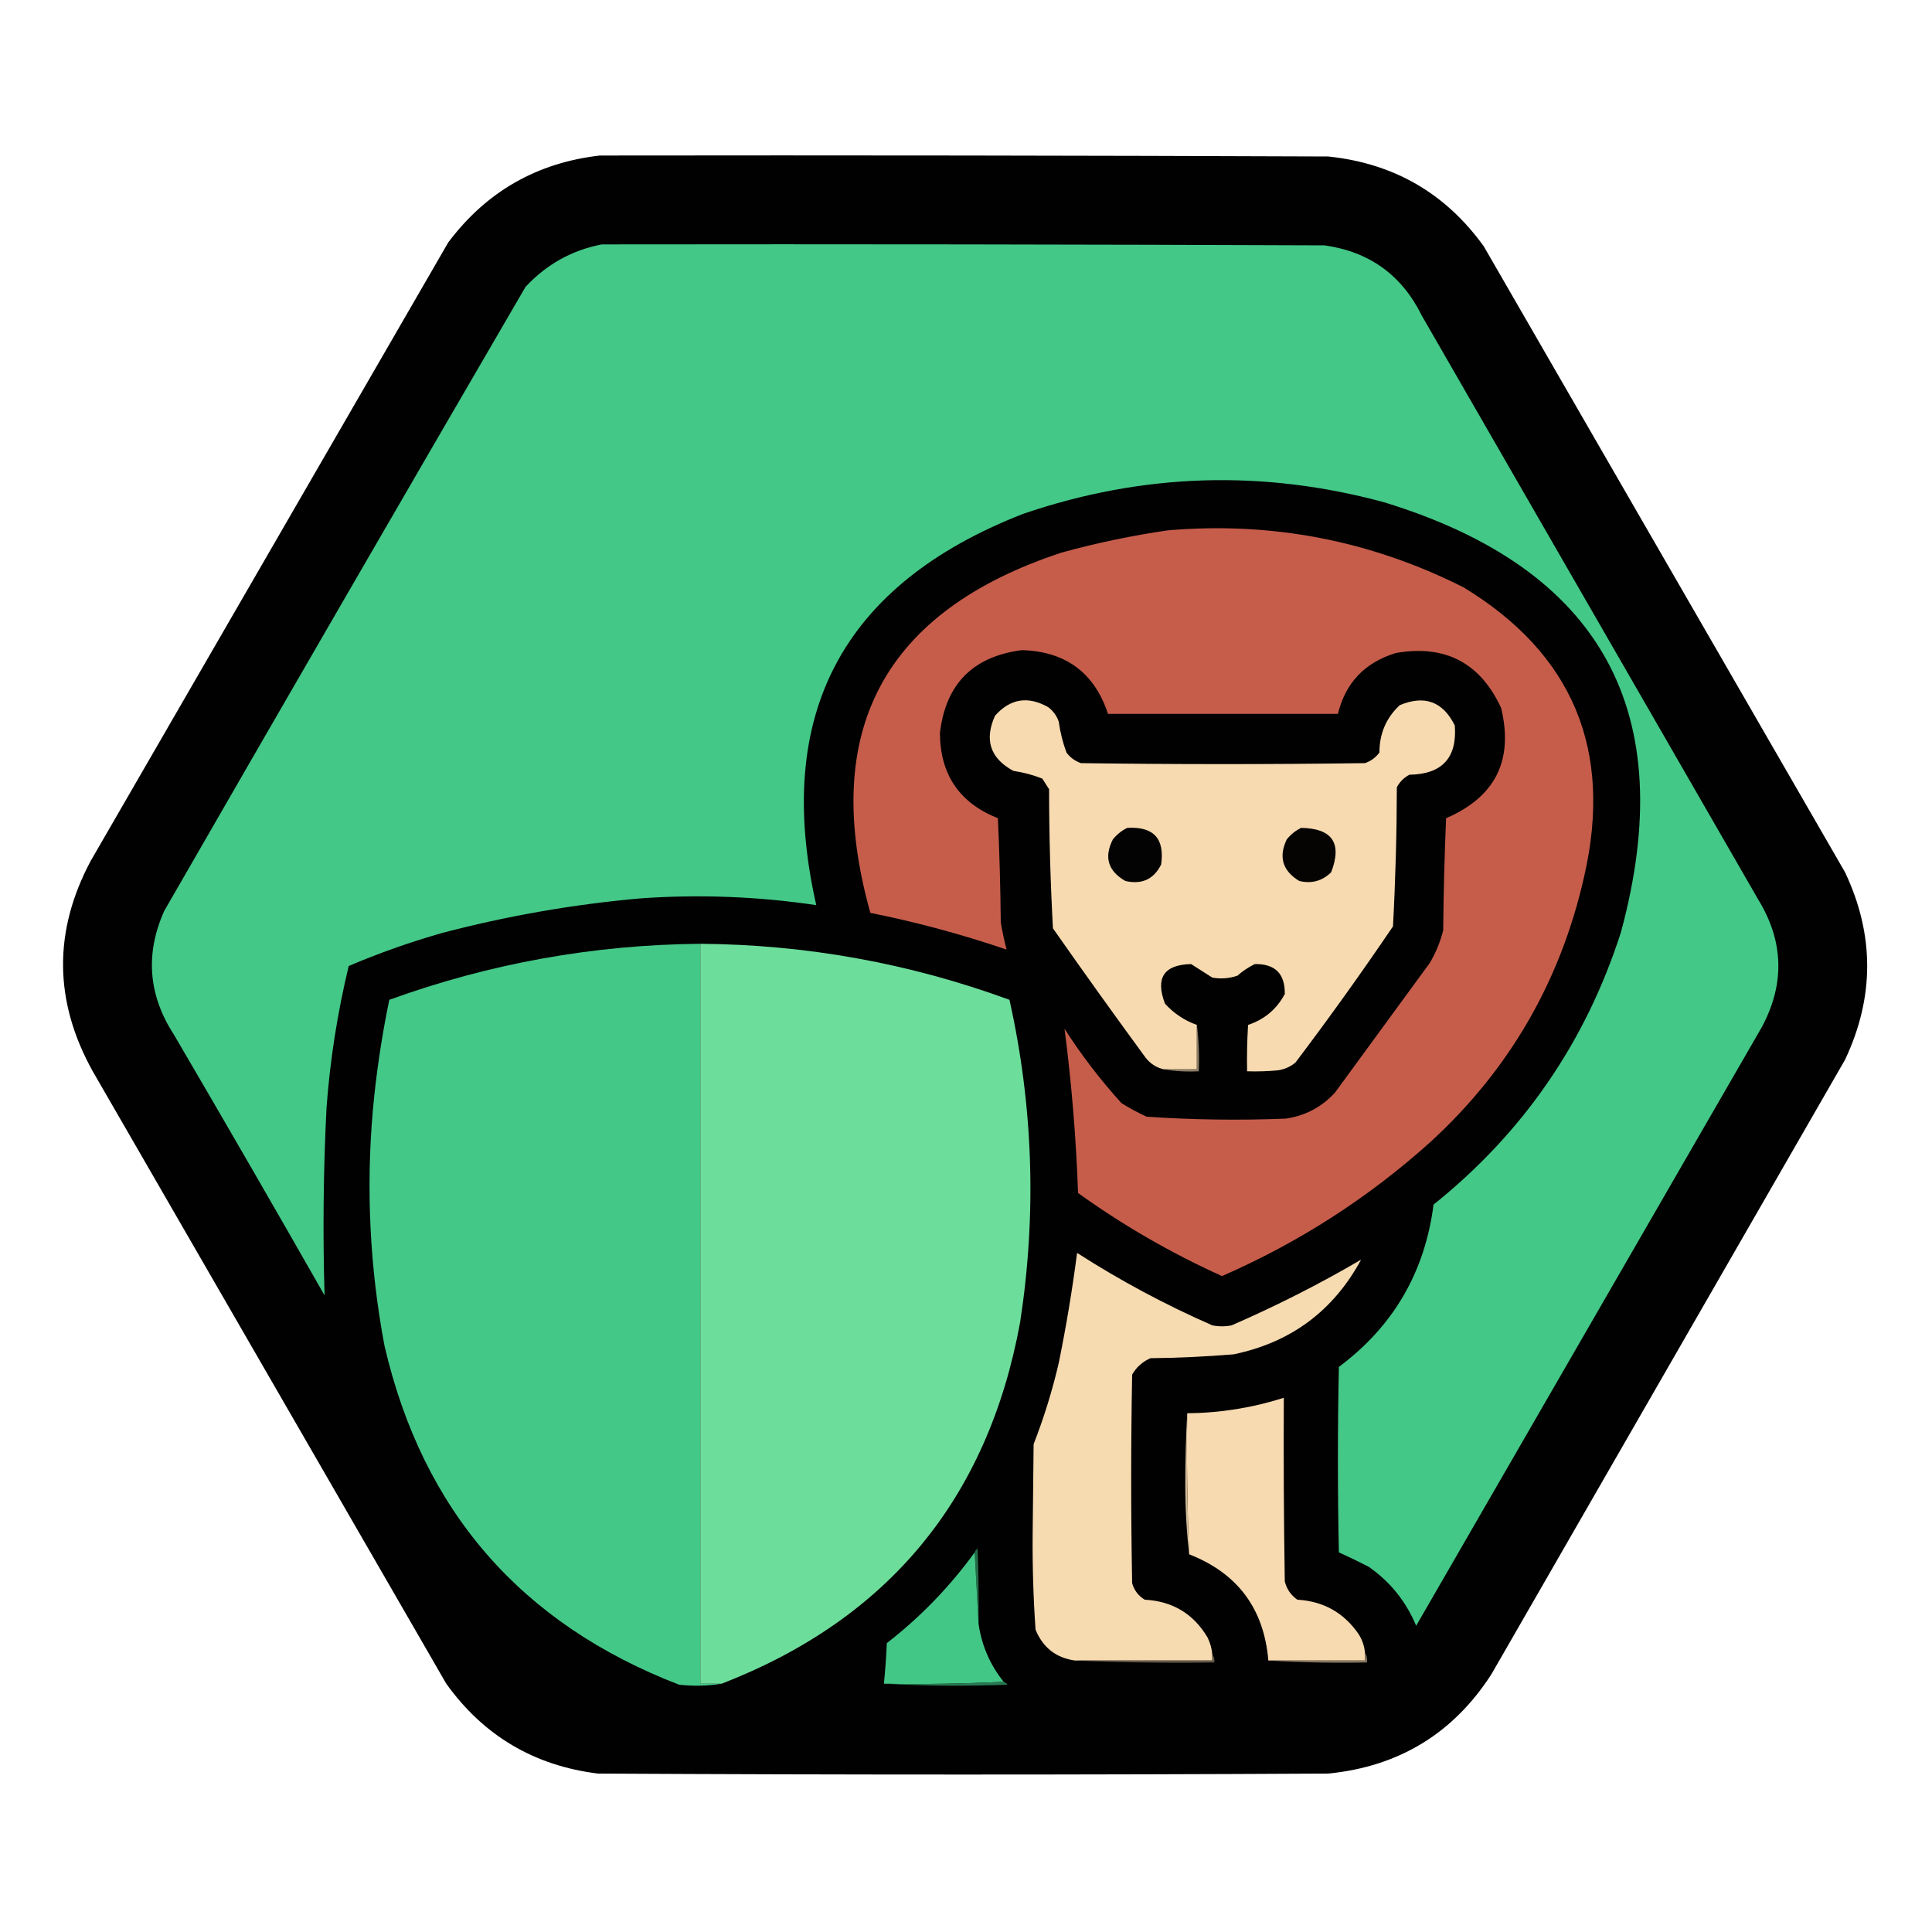
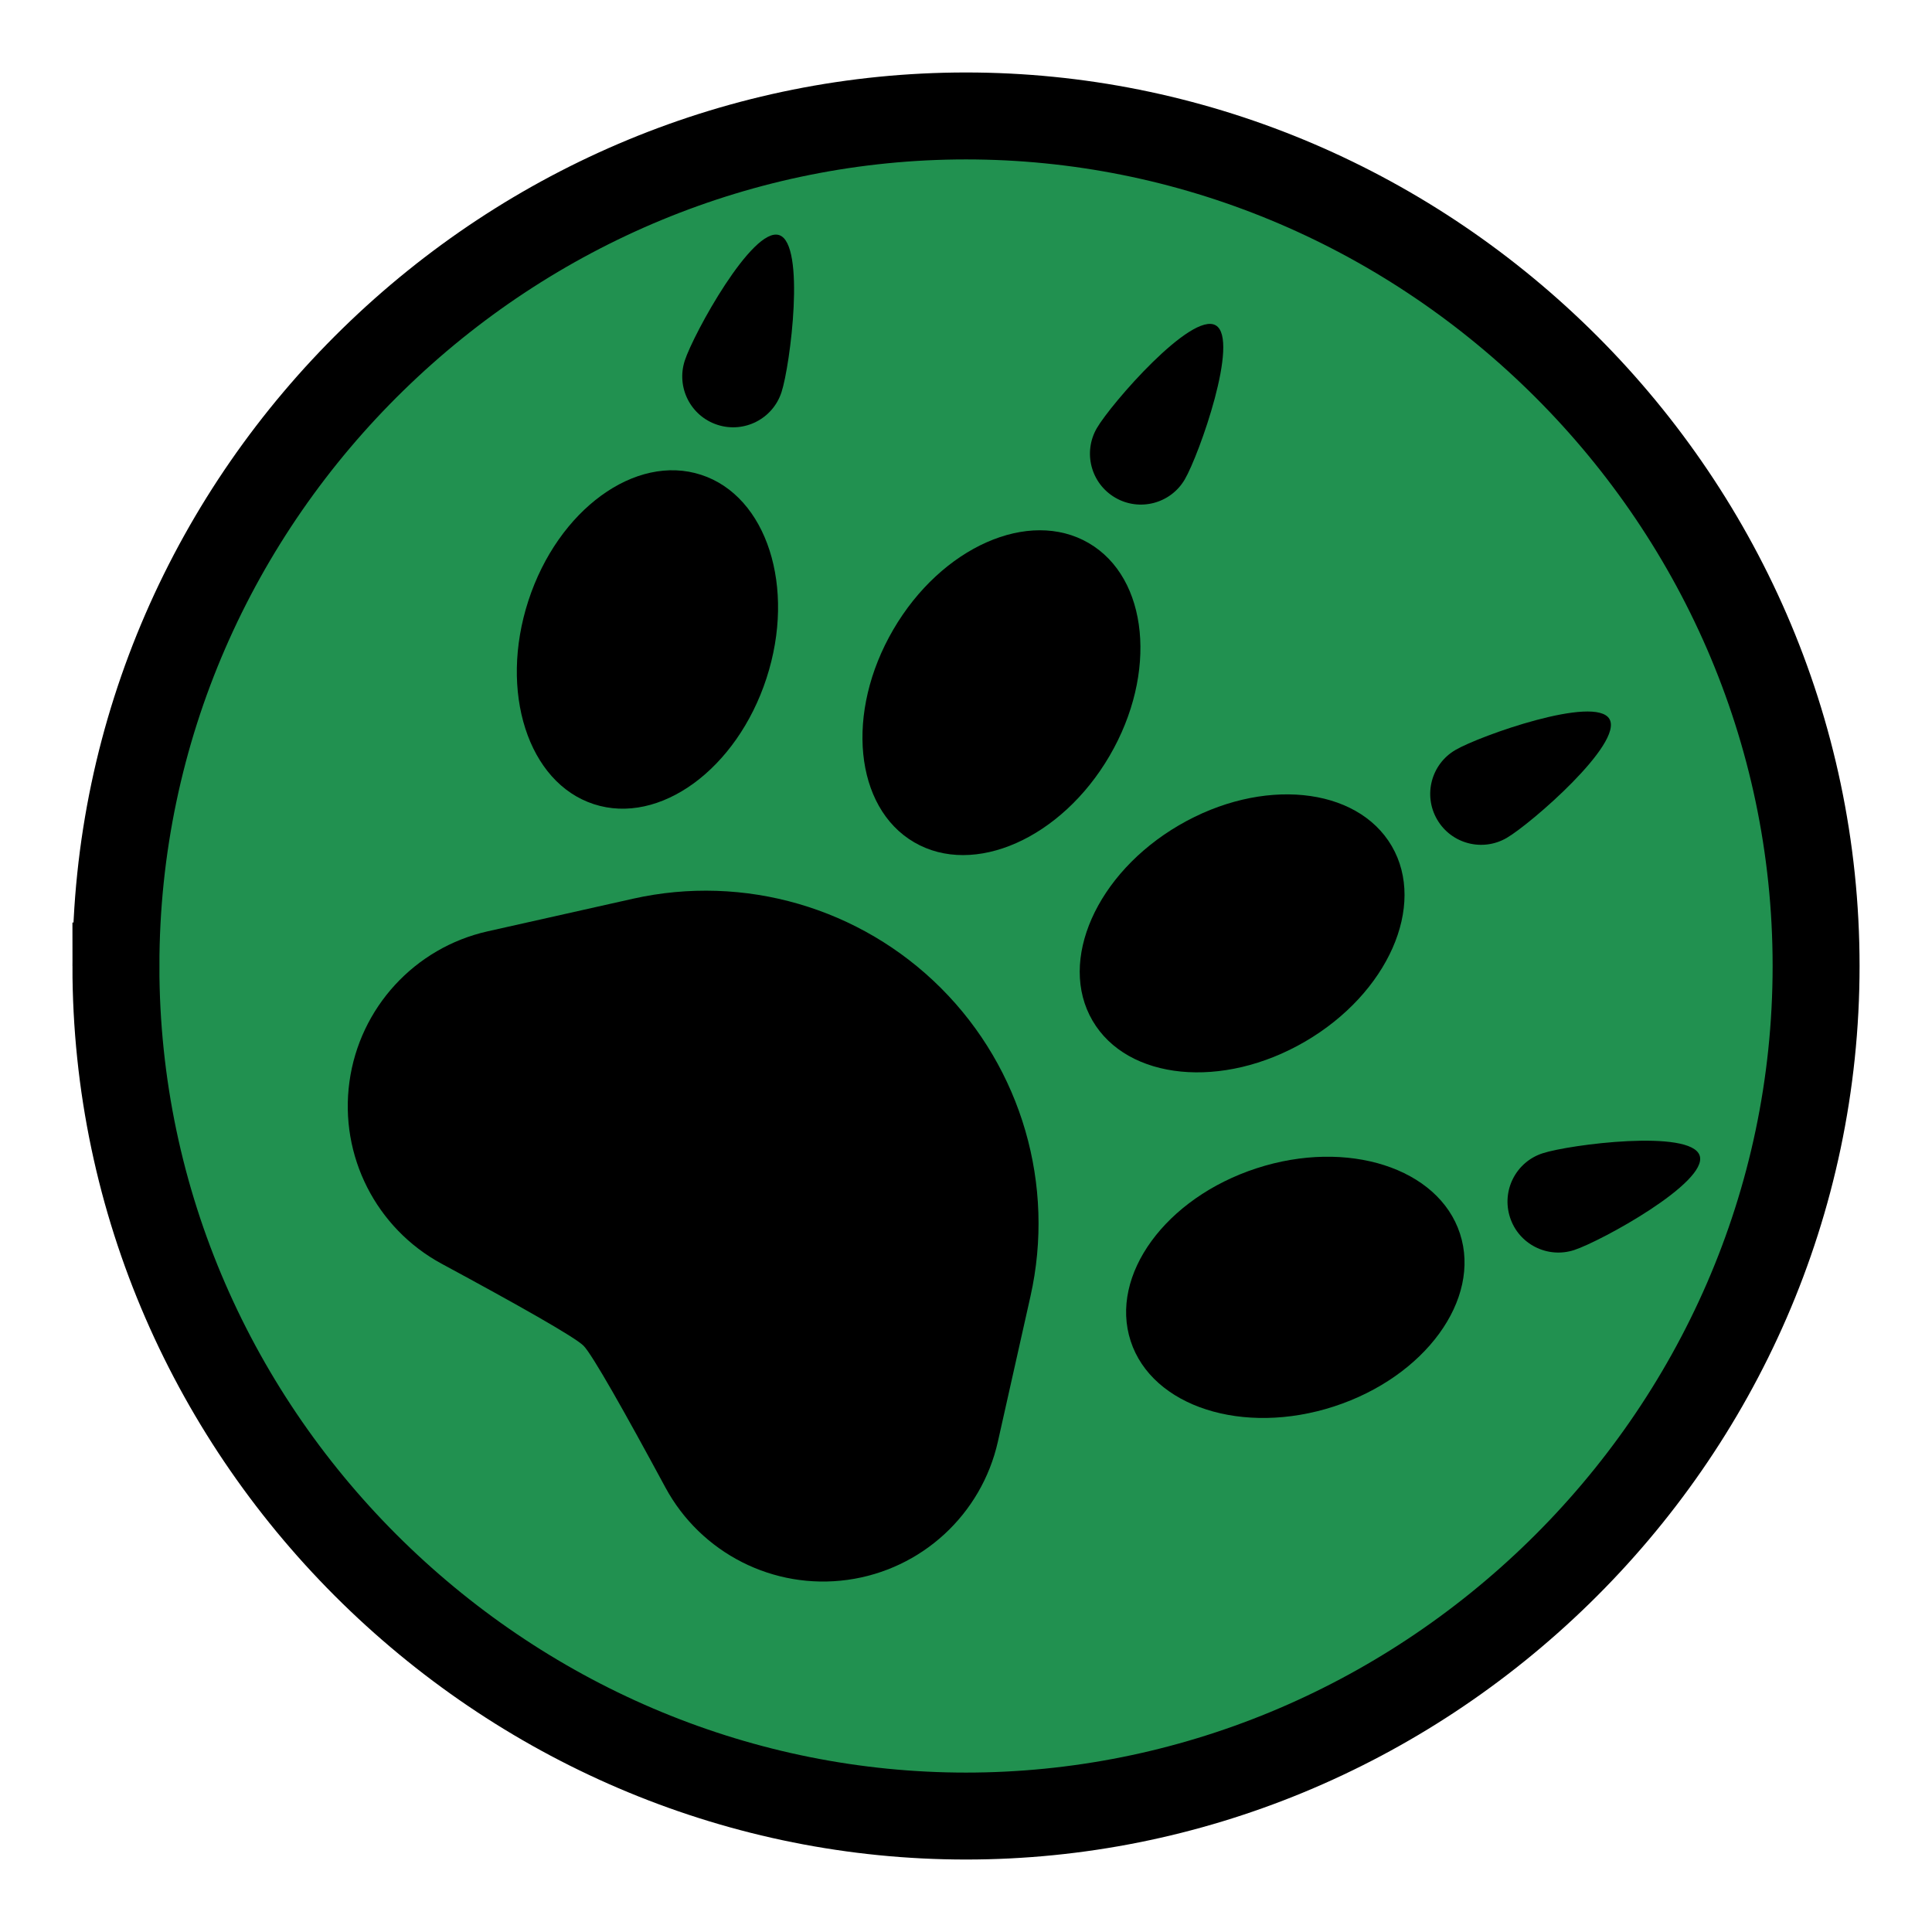
- <svg xmlns="http://www.w3.org/2000/svg" width="100" height="100" style="shape-rendering:geometricPrecision;text-rendering:geometricPrecision;image-rendering:optimizeQuality;fill-rule:evenodd;clip-rule:evenodd" viewBox="0 0 100 100">
-   <path style="opacity:1" fill="#010101" d="M31.05 8.05q18.85-.025 37.7.05 5.082.527 8.05 4.65l18.7 32.4q2.29 4.847 0 9.7l-18.3 31.8q-2.962 4.605-8.45 5.15-18.9.1-37.8 0-4.953-.613-7.85-4.65L4.8 55.45q-3.022-5.432-.1-10.9l18.5-32q2.954-3.94 7.85-4.5" />
-   <path style="opacity:1" fill="#43c887" d="M31.15 12.65q18.7-.025 37.4.05 3.491.484 5.05 3.65L91 46.55q1.989 3.241.2 6.6l-17.9 31q-.784-1.883-2.45-3.05a33 33 0 0 0-1.55-.75q-.1-4.8 0-9.6 4.225-3.148 4.9-8.4 6.969-5.587 9.7-14.1Q88.524 31.17 71.65 26q-9.452-2.565-18.7.6-14.042 5.481-10.7 20.25a41.7 41.7 0 0 0-9.1-.35 61.7 61.7 0 0 0-10.3 1.8 41 41 0 0 0-4.8 1.7 45.5 45.5 0 0 0-1.15 7.35 121 121 0 0 0-.1 9.7A1348 1348 0 0 0 9 53.55q-1.989-3.067-.5-6.4a7728 7728 0 0 1 18.7-32.3q1.632-1.753 3.95-2.2" />
-   <path style="opacity:1" fill="#c65d4b" d="M60.45 27.45q8.079-.687 15.3 2.95 8.489 5.154 6.25 14.95-1.828 8.132-7.95 13.75-4.819 4.337-10.8 6.95-3.958-1.79-7.45-4.3a91 91 0 0 0-.7-8.5 29 29 0 0 0 2.95 3.85 12 12 0 0 0 1.3.7 67 67 0 0 0 7.2.1q1.521-.223 2.55-1.35l4.9-6.7a6.3 6.3 0 0 0 .7-1.7q.025-2.901.15-5.8 3.822-1.645 2.85-5.7-1.62-3.518-5.45-2.85-2.41.734-3 3.15h-11.9q-1.056-3.194-4.45-3.3-3.812.487-4.25 4.3.022 3.22 3 4.4a146 146 0 0 1 .15 5.4q.125.721.3 1.4a56 56 0 0 0-7.05-1.9q-3.945-14.086 9.9-18.65 2.736-.75 5.5-1.15" />
-   <path style="opacity:1" fill="#f7dab0" d="M61.95 53.05v2.3h-1.7q-.58-.128-.95-.6a375 375 0 0 1-4.8-6.7 135 135 0 0 1-.2-7.2l-.35-.55a6.8 6.8 0 0 0-1.5-.4q-1.792-.974-.95-2.85 1.177-1.335 2.75-.45.391.291.55.75a7.6 7.6 0 0 0 .4 1.6q.291.391.75.55 7.35.1 14.7 0 .459-.159.75-.55-.004-1.465 1.05-2.45 1.927-.808 2.85 1.05.192 2.509-2.35 2.55-.425.225-.65.65-.006 3.608-.2 7.2A166 166 0 0 1 67.05 55q-.394.322-.9.4-.798.075-1.6.05-.025-1.201.05-2.4 1.277-.428 1.9-1.6.025-1.575-1.55-1.55a4 4 0 0 0-.9.6q-.636.219-1.3.1l-1.1-.7q-2.114.051-1.35 2.05.687.756 1.65 1.1" />
-   <path style="opacity:1" fill="#040303" d="M58.35 42.85q2.041-.117 1.75 1.9-.575 1.143-1.85.85-1.35-.772-.65-2.15.317-.393.75-.6" />
-   <path style="opacity:1" fill="#050403" d="M67.35 42.85q2.422.045 1.55 2.3-.694.678-1.65.45-1.296-.788-.65-2.15.317-.393.75-.6" />
-   <path style="opacity:1" fill="#44c888" d="M36.25 48.85v38.3h1.1q-1.073.173-2.2.05-12.281-4.731-15.25-17.55-1.139-6.056-.6-12.2a51 51 0 0 1 .85-5.7q7.799-2.825 16.1-2.9" />
-   <path style="opacity:1" fill="#6ddd9b" d="M36.25 48.85q8.256.064 16 2.9 1.846 8.284.55 16.7-2.51 13.682-15.45 18.7h-1.1z" />
-   <path style="opacity:1" fill="#8d7d65" d="M61.95 53.05q.149 1.172.1 2.4-.929.049-1.8-.1h1.7z" />
-   <path style="opacity:1" fill="#f6dab0" d="M62.75 85.65v.3h-7.1q-1.479-.203-2.05-1.6a63 63 0 0 1-.15-4.95l.05-4.65a30.6 30.6 0 0 0 1.3-4.2 80 80 0 0 0 .95-5.7 50 50 0 0 0 7 3.75q.5.1 1 0 3.484-1.517 6.7-3.4-2.154 3.979-6.6 4.9a60 60 0 0 1-4.3.2q-.617.267-.95.85-.1 5.4 0 10.8.163.553.65.85 2.158.115 3.25 1.95a2.4 2.4 0 0 1 .25.9" />
-   <path style="opacity:1" fill="#f7dab0" d="M70.65 85.55v.4h-5q-.339-4.03-4.1-5.5a135 135 0 0 1-.1-7.3q2.558-.023 5-.8-.025 4.75.05 9.5.145.595.65.95 2.009.118 3.15 1.75.305.459.35 1" />
-   <path style="opacity:1" fill="#d2ba96" d="M61.45 73.15q-.049 3.661.1 7.3-.2-1.772-.2-3.65 0-1.851.1-3.65" />
-   <path style="opacity:1" fill="#246c48" d="m50.65 84.05-.2-3.7q.043-.118.15-.2.075 1.949.05 3.9" />
-   <path style="opacity:1" fill="#43c786" d="m50.45 80.35.2 3.7q.245 1.689 1.3 3a96 96 0 0 1-6.2.1 33 33 0 0 0 .15-2.1q2.613-2.029 4.55-4.7" />
-   <path style="opacity:1" fill="#645847" d="M62.75 85.65q.14.16.1.4-3.626.05-7.2-.1h7.1z" />
-   <path style="opacity:1" fill="#877760" d="M70.65 85.55q.143.213.1.5a65 65 0 0 1-5.1-.1h5z" />
-   <path style="opacity:1" fill="#287851" d="M51.95 87.05q.118.043.2.15a69 69 0 0 1-6.4-.05 96 96 0 0 0 6.2-.1" />
+ <svg xmlns="http://www.w3.org/2000/svg" width="1000" height="1000" viewBox="0 0 1000 1000" xml:space="preserve">
+   <path style="stroke:#000;stroke-width:45;stroke-dasharray:none;stroke-linecap:butt;stroke-dashoffset:0;stroke-linejoin:miter;stroke-miterlimit:4;is-custom-font:none;font-file-url:none;fill:#219150;fill-rule:nonzero;opacity:1" vector-effect="non-scaling-stroke" transform="matrix(10.0266 0 0 5.7893 33.763 45.54)" d="M2.617 78.5c0-21.266 5.122-40.436 13.26-54.205C24.047 10.466 34.966 2.5 46.5 2.5s22.452 7.967 30.624 21.795c8.137 13.769 13.26 32.94 13.26 54.205s-5.123 40.436-13.26 54.205C68.952 146.533 58.034 154.5 46.5 154.5s-22.452-7.967-30.624-21.795C7.74 118.936 2.616 99.765 2.616 78.5Z" stroke-linecap="round" />
+   <path style="stroke:#000;stroke-width:.005;stroke-dasharray:none;stroke-linecap:butt;stroke-dashoffset:0;stroke-linejoin:miter;stroke-miterlimit:4;is-custom-font:none;font-file-url:none;fill:#000;fill-rule:nonzero;opacity:1" transform="translate(179.999 119.972)scale(1.41204)" d="m104.546 244.476-53.277 11.951c-26.723 6.002-46.915 27.989-50.65 55.131-3.742 27.13 9.752 53.74 33.859 66.752 27.677 14.944 48.759 26.829 51.939 30.009 3.177 3.181 15.074 24.269 30.01 51.947 13.02 24.108 39.629 37.627 66.777 33.885s49.112-23.954 55.109-50.687l11.943-53.259c9.149-40.77-3.228-83.393-32.779-112.947-29.546-29.543-72.168-41.92-112.931-32.782z" stroke-linecap="round" />
+   <path style="stroke:#000;stroke-width:.005;stroke-dasharray:none;stroke-linecap:butt;stroke-dashoffset:0;stroke-linejoin:miter;stroke-miterlimit:4;is-custom-font:none;font-file-url:none;fill:#000;fill-rule:nonzero;opacity:1" transform="translate(179.978 119.986)scale(1.41204)" d="M271.636 114.101c-21.915-12.777-53.989 1.418-71.655 31.714-17.666 30.271-14.242 65.188 7.654 77.961 21.894 12.777 53.963-1.418 71.641-31.696 17.665-30.296 14.249-65.205-7.64-77.979z" stroke-linecap="round" />
+   <path style="stroke:#000;stroke-width:.005;stroke-dasharray:none;stroke-linecap:butt;stroke-dashoffset:0;stroke-linejoin:miter;stroke-miterlimit:4;is-custom-font:none;font-file-url:none;fill:#000;fill-rule:nonzero;opacity:1" transform="translate(179.967 119.995)scale(1.41204)" d="M281.343 97.438c8.895 5.193 20.333 2.192 25.511-6.71 5.201-8.888 20.244-51.264 11.342-56.443-8.903-5.193-38.377 28.747-43.57 37.642-5.182 8.903-2.193 20.318 6.717 25.511z" stroke-linecap="round" />
+   <path style="stroke:#000;stroke-width:.005;stroke-dasharray:none;stroke-linecap:butt;stroke-dashoffset:0;stroke-linejoin:miter;stroke-miterlimit:4;is-custom-font:none;font-file-url:none;fill:#000;fill-rule:nonzero;opacity:1" transform="translate(179.994 119.99)scale(1.41204)" d="M90.2 209.794c24.097 7.852 52.428-12.8 63.296-46.152 10.867-33.326.128-66.744-23.961-74.57-24.1-7.861-52.469 12.807-63.322 46.144-10.86 33.326-.121 66.744 23.987 74.578z" stroke-linecap="round" />
+   <path style="stroke:#000;stroke-width:.005;stroke-dasharray:none;stroke-linecap:butt;stroke-dashoffset:0;stroke-linejoin:miter;stroke-miterlimit:4;is-custom-font:none;font-file-url:none;fill:#000;fill-rule:nonzero;opacity:1" transform="translate(179.986 120)scale(1.41204)" d="M135.495 70.73c9.799 3.195 20.34-2.171 23.513-11.97 3.195-9.776 8.943-54.371-.866-57.565-9.792-3.195-31.42 36.231-34.598 46.016-3.188 9.805 2.152 20.331 11.951 23.519z" stroke-linecap="round" />
+   <path style="stroke:#000;stroke-width:.005;stroke-dasharray:none;stroke-linecap:butt;stroke-dashoffset:0;stroke-linejoin:miter;stroke-miterlimit:4;is-custom-font:none;font-file-url:none;fill:#000;fill-rule:nonzero;opacity:1" transform="translate(179.968 119.976)scale(1.41204)" d="M350.974 296.815c30.304-17.673 44.499-49.747 31.732-71.651-12.785-21.89-47.693-25.316-77.979-7.631-30.289 17.666-44.48 49.747-31.699 71.636 12.778 21.896 47.687 25.312 77.946 7.646z" stroke-linecap="round" />
+   <path style="stroke:#000;stroke-width:.005;stroke-dasharray:none;stroke-linecap:butt;stroke-dashoffset:0;stroke-linejoin:miter;stroke-miterlimit:4;is-custom-font:none;font-file-url:none;fill:#000;fill-rule:nonzero;opacity:1" transform="translate(179.955 119.98)scale(1.41204)" d="M462.518 178.594c-5.193-8.892-47.562 6.148-56.445 11.341-8.903 5.186-11.904 16.615-6.711 25.518 5.194 8.91 16.605 11.896 25.507 6.717 8.896-5.192 42.843-34.673 37.649-43.576z" stroke-linecap="round" />
+   <path style="stroke:#000;stroke-width:.005;stroke-dasharray:none;stroke-linecap:butt;stroke-dashoffset:0;stroke-linejoin:miter;stroke-miterlimit:4;is-custom-font:none;font-file-url:none;fill:#000;fill-rule:nonzero;opacity:1" transform="translate(179.966 119.962)scale(1.41204)" d="M333.146 343.294c-33.352 10.868-54.003 39.208-46.144 63.315 7.841 24.097 41.245 34.828 74.571 23.976 33.345-10.86 54.011-39.214 46.151-63.322-7.825-24.09-41.233-34.837-74.578-23.969z" stroke-linecap="round" />
+   <path style="stroke:#000;stroke-width:.005;stroke-dasharray:none;stroke-linecap:butt;stroke-dashoffset:0;stroke-linejoin:miter;stroke-miterlimit:4;is-custom-font:none;font-file-url:none;fill:#000;fill-rule:nonzero;opacity:1" transform="translate(179.95 119.96)scale(1.41204)" d="M495.595 338.655c-3.187-9.817-47.774-4.069-57.565-.862-9.792 3.169-15.154 13.702-11.952 23.52 3.181 9.799 13.703 15.132 23.501 11.951 9.803-3.196 49.219-24.81 46.016-34.609z" stroke-linecap="round" />
</svg>
